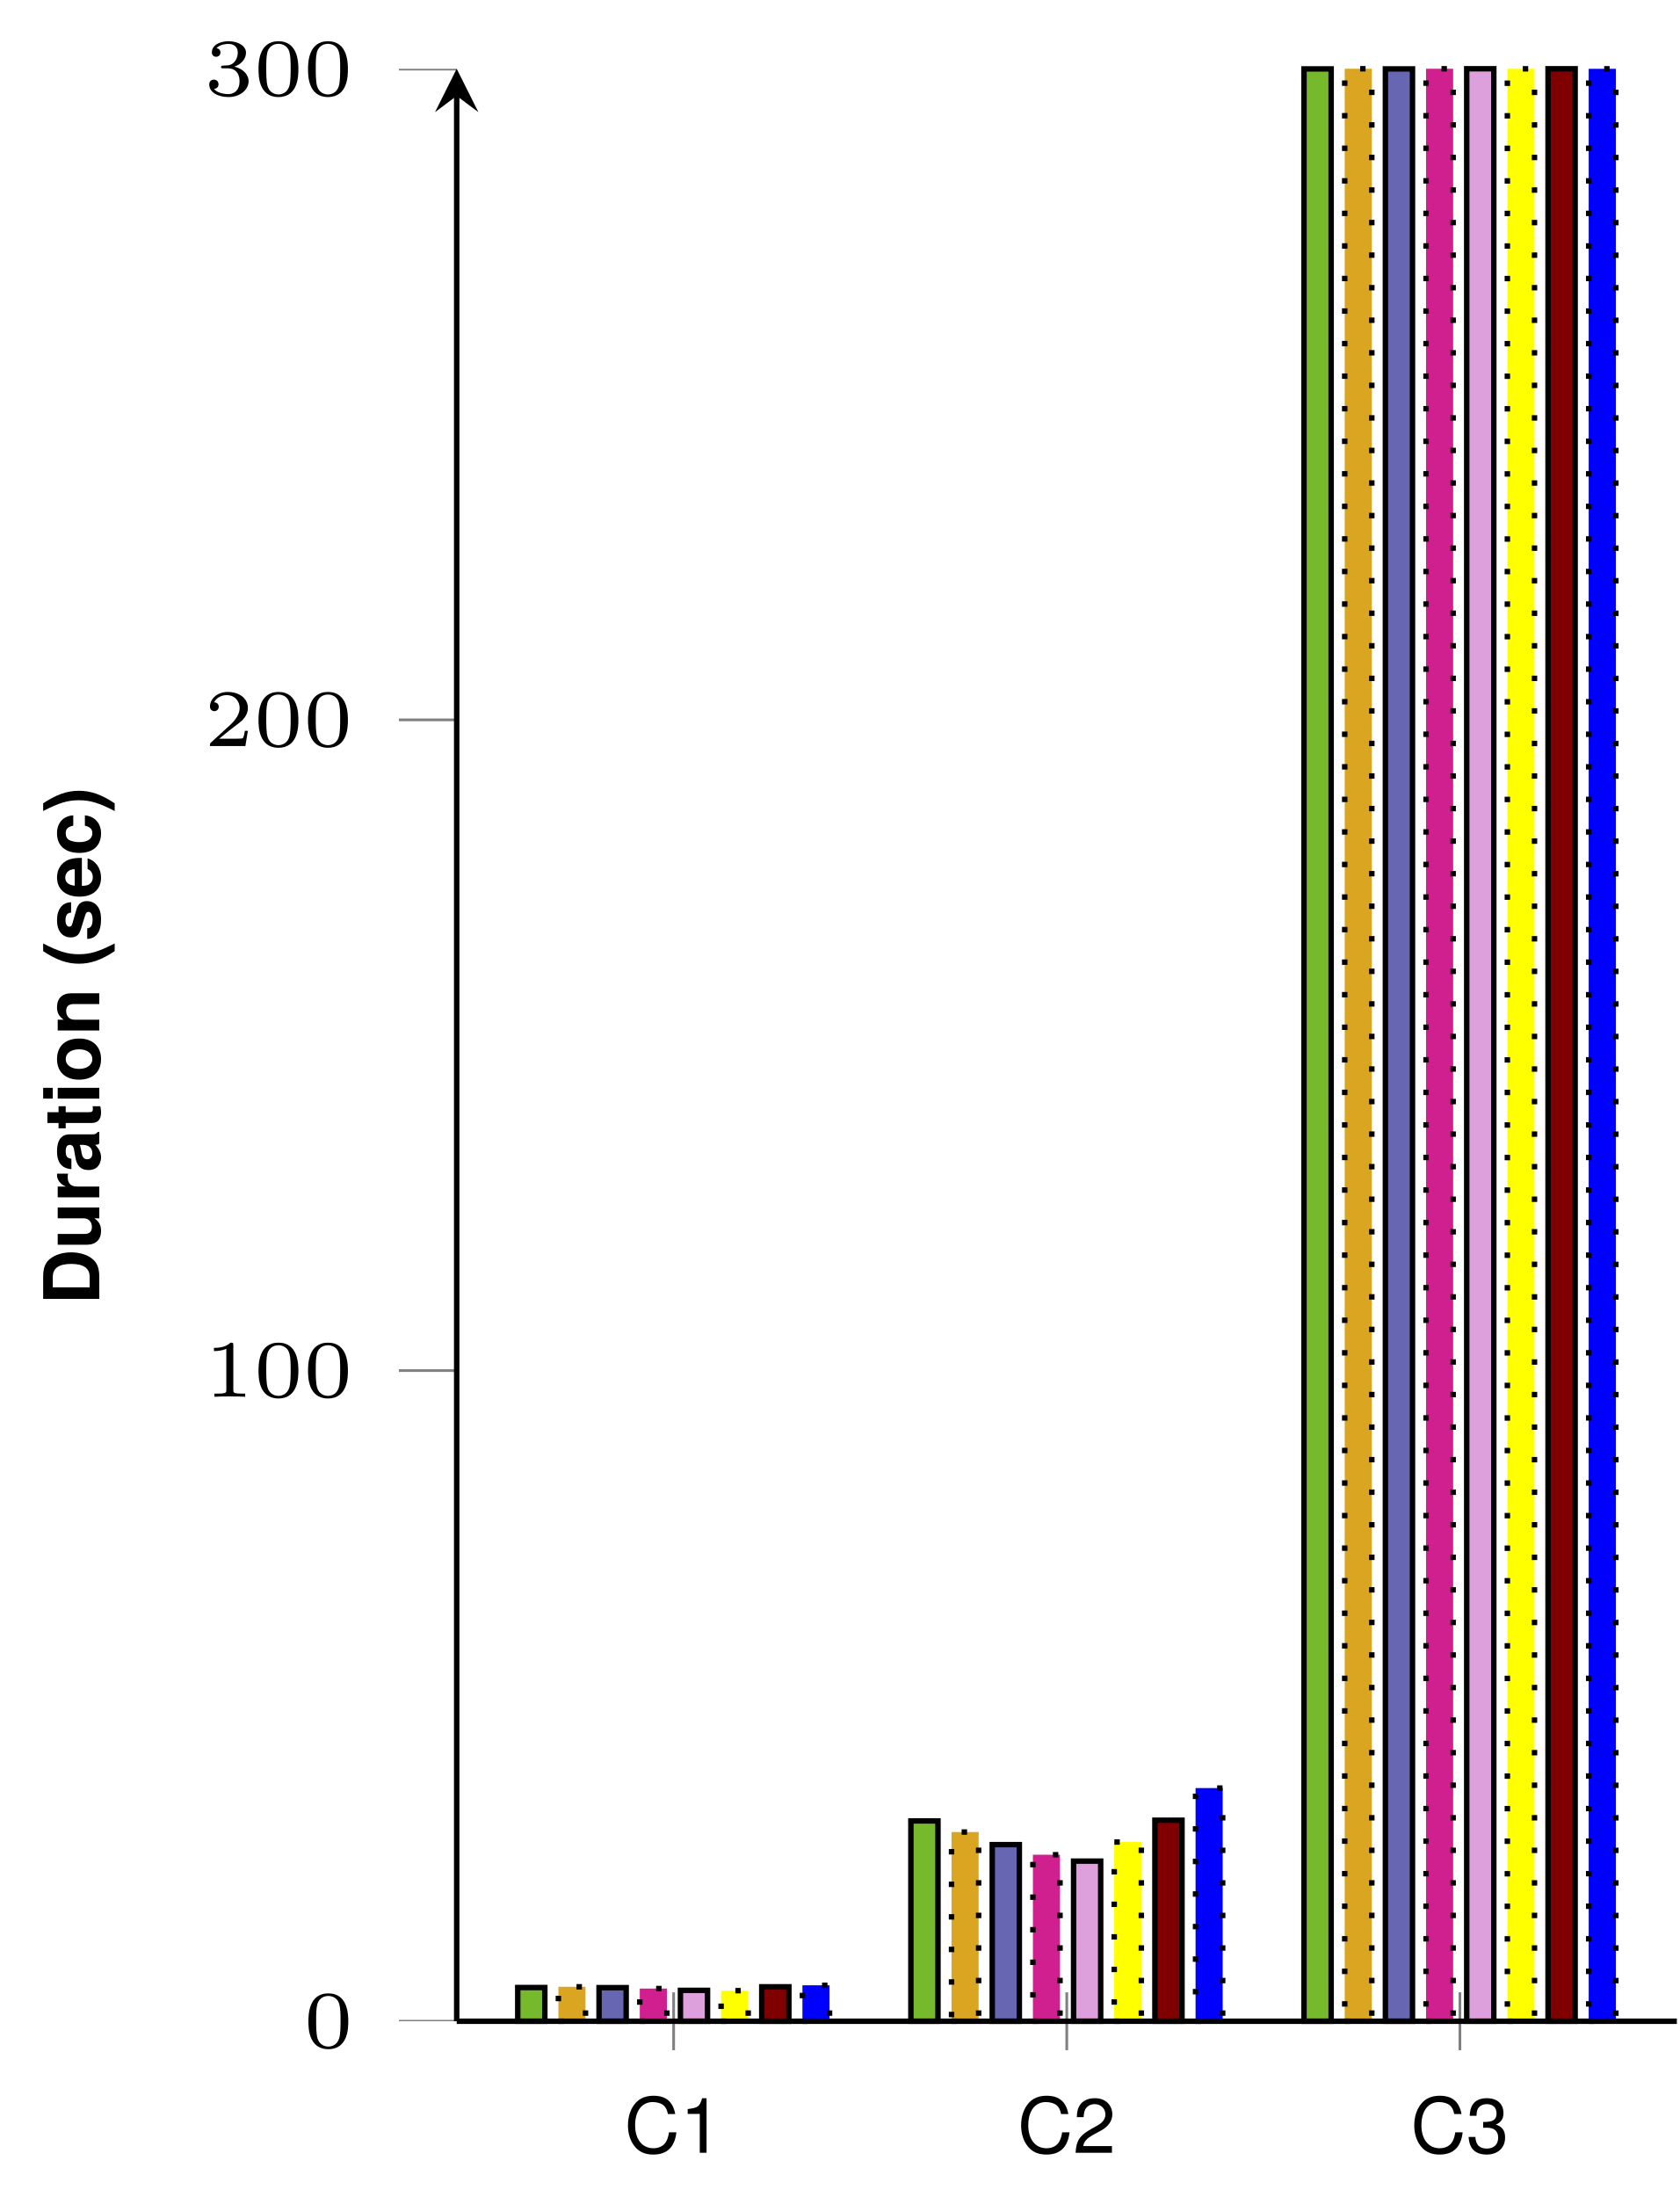
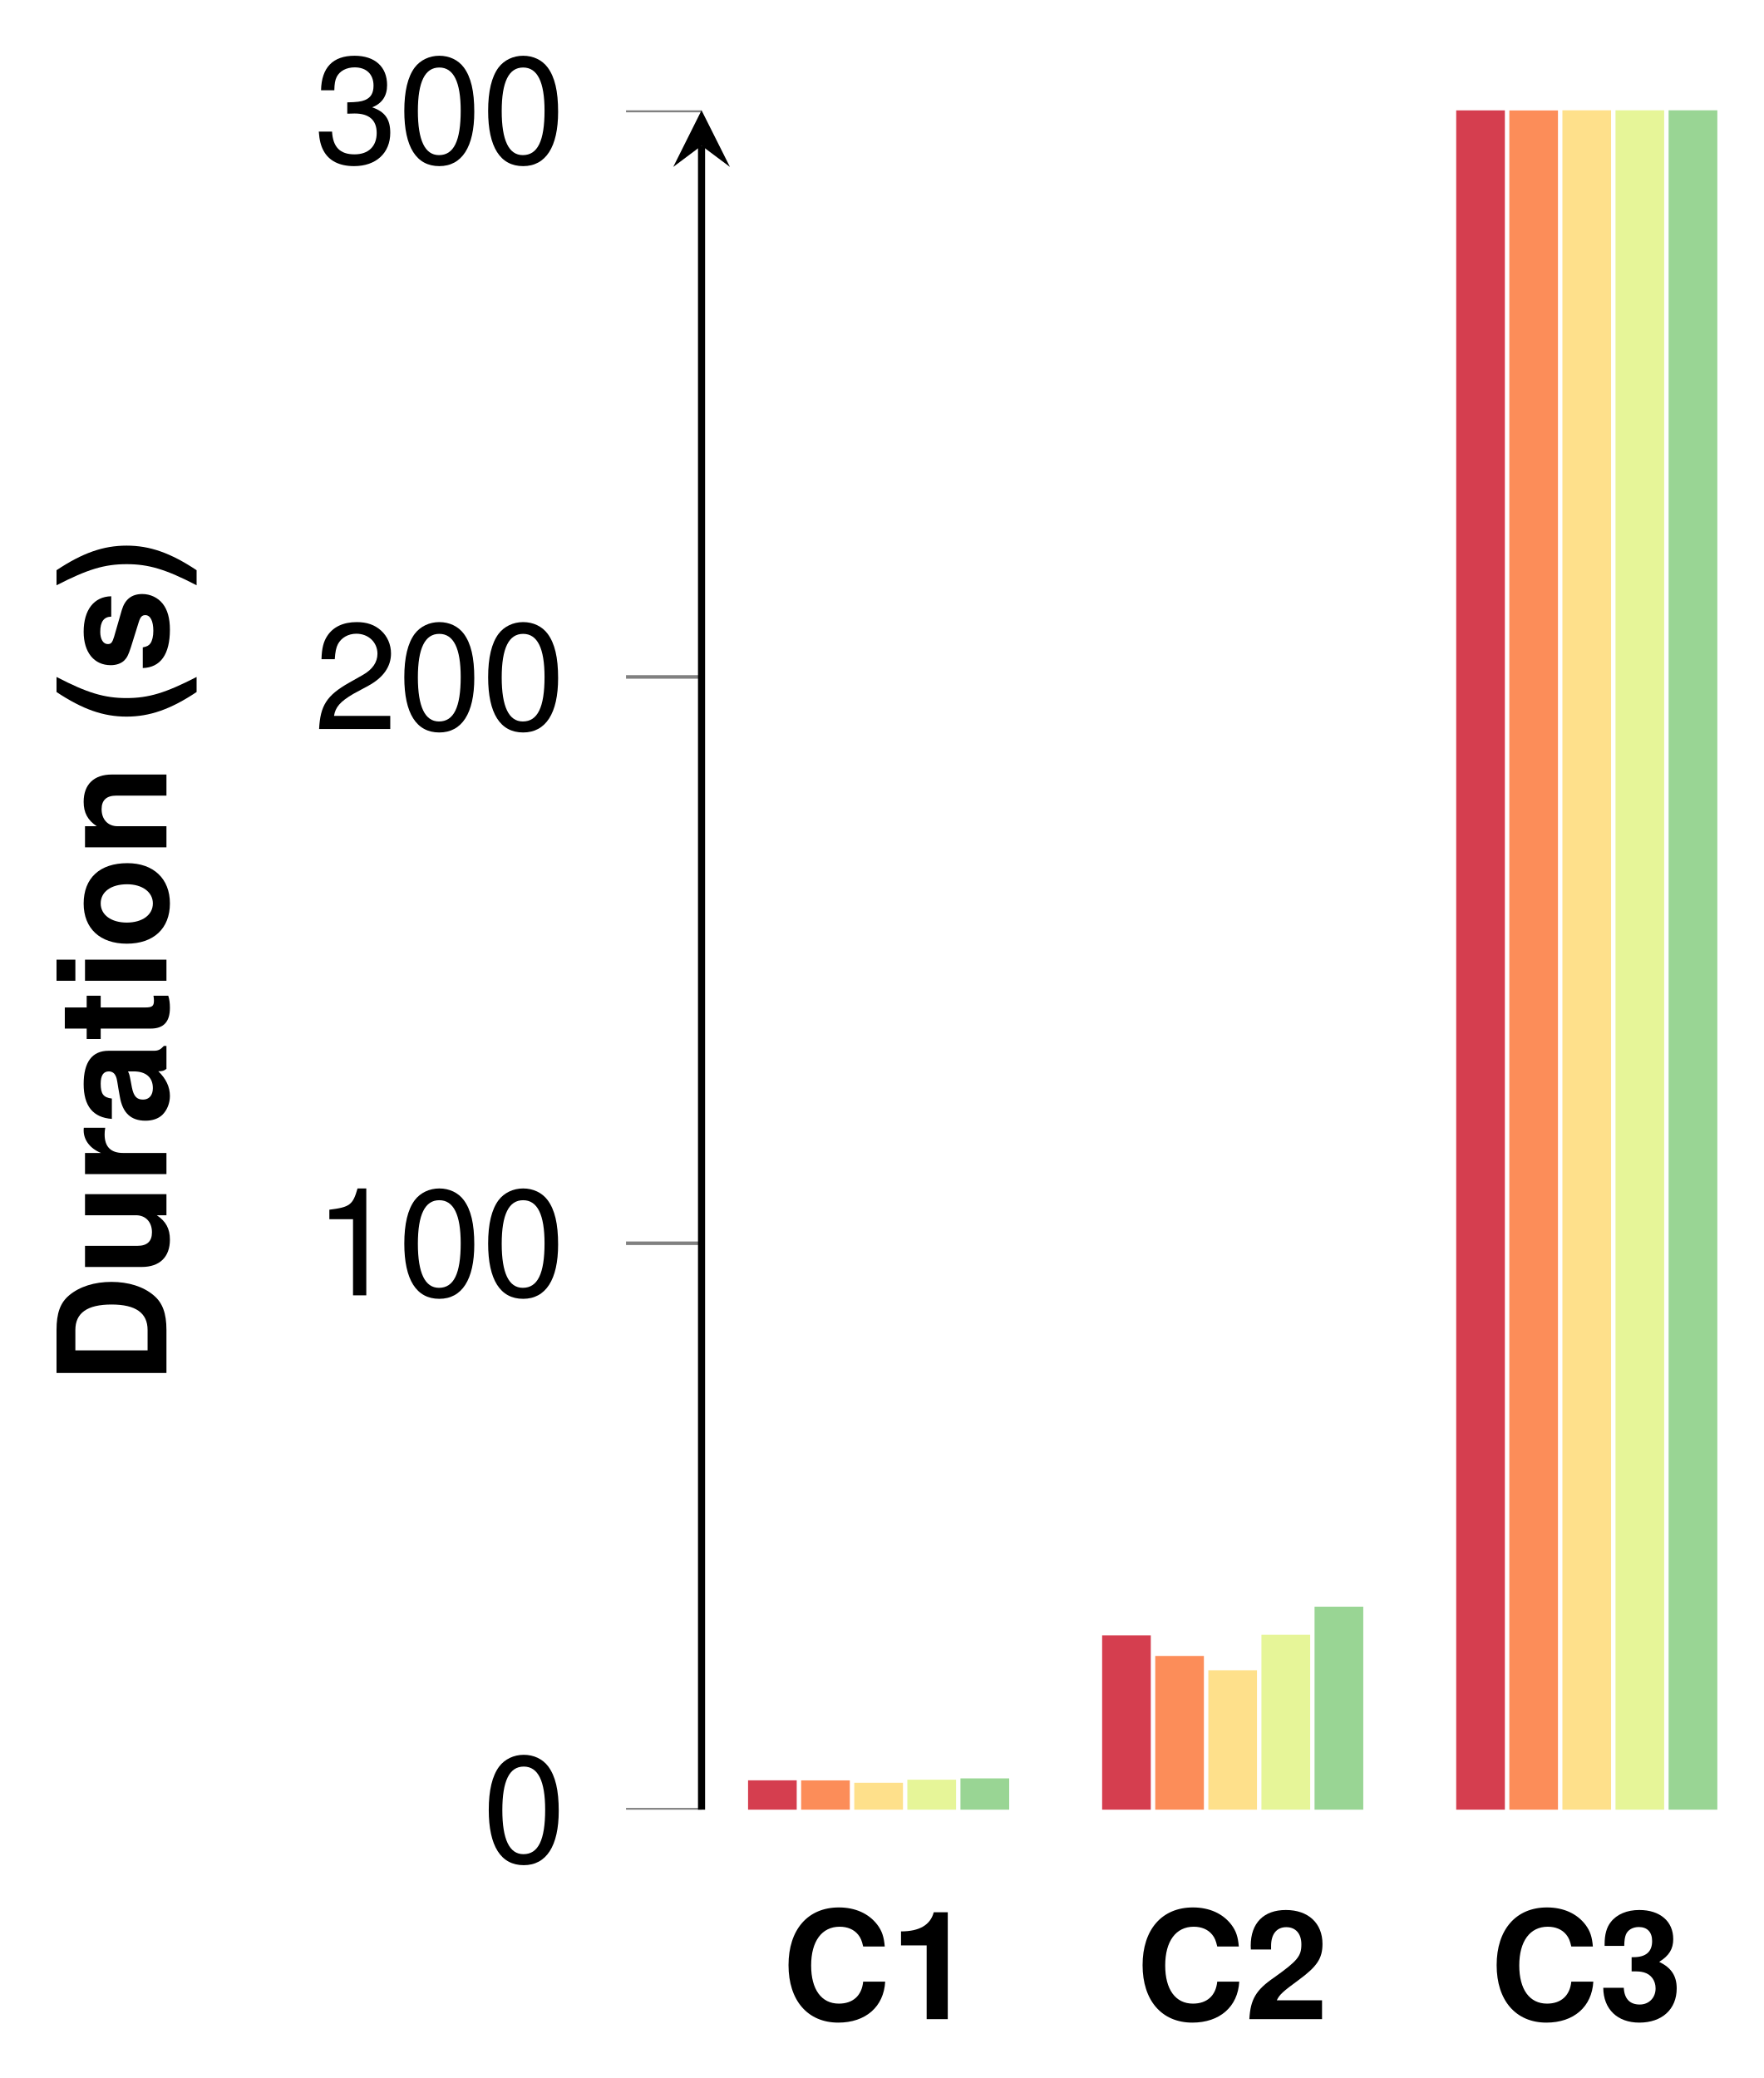
- <svg xmlns="http://www.w3.org/2000/svg" xmlns:xlink="http://www.w3.org/1999/xlink" height="161.427pt" version="1.1" viewBox="0 -161.427 123.426 161.427" width="123.426pt">
+ <svg xmlns="http://www.w3.org/2000/svg" xmlns:xlink="http://www.w3.org/1999/xlink" height="116.954pt" version="1.1" viewBox="0 -116.954 99.258 116.954" width="99.258pt">
  <defs>
-     <clipPath id="clip1">
-       <path d="M33.562 128.82H123.227V-298.106H33.562" />
+     <clipPath id="clip2">
+       <path d="M-102.25 -15.102V-110.746H240.988V-15.102" />
    </clipPath>
-     <clipPath id="clip2">
-       <path d="M-108.168 -12.914V-156.375H264.961V-12.914" />
-     </clipPath>
-     <path d="M1.148 -4.124C0.498 -3.146 0.226 -2.365 0.226 -1.499C0.226 -0.628 0.498 0.153 1.148 1.131H1.714C1.115 -0.034 0.922 -0.668 0.922 -1.499C0.922 -2.325 1.115 -2.97 1.714 -4.124H1.148Z" id="g1-40" />
-     <path d="M0.69 1.131C1.341 0.153 1.612 -0.628 1.612 -1.494C1.612 -2.365 1.341 -3.146 0.69 -4.124H0.124C0.724 -2.959 0.917 -2.325 0.917 -1.494C0.917 -0.668 0.724 -0.023 0.124 1.131H0.69Z" id="g1-41" />
-     <path d="M0.436 0H2.048C2.676 0 3.072 -0.147 3.349 -0.481C3.677 -0.866 3.853 -1.426 3.853 -2.065C3.853 -2.699 3.677 -3.259 3.349 -3.649C3.072 -3.983 2.682 -4.124 2.048 -4.124H0.436V0ZM1.284 -0.707V-3.417H2.048C2.687 -3.417 3.004 -2.97 3.004 -2.059C3.004 -1.154 2.687 -0.707 2.048 -0.707H1.284Z" id="g1-68" />
-     <path d="M2.965 -0.096C2.823 -0.226 2.783 -0.311 2.783 -0.47V-2.167C2.783 -2.789 2.359 -3.106 1.533 -3.106S0.277 -2.755 0.226 -2.048H0.99C1.03 -2.365 1.16 -2.467 1.55 -2.467C1.856 -2.467 2.008 -2.365 2.008 -2.161C2.008 -2.059 1.957 -1.969 1.873 -1.924C1.765 -1.867 1.765 -1.867 1.375 -1.805L1.058 -1.748C0.453 -1.646 0.158 -1.335 0.158 -0.786C0.158 -0.526 0.232 -0.311 0.373 -0.158C0.549 0.023 0.815 0.13 1.086 0.13C1.426 0.13 1.737 -0.017 2.014 -0.306C2.014 -0.147 2.031 -0.091 2.105 0H2.965V-0.096ZM2.008 -1.228C2.008 -0.769 1.782 -0.509 1.38 -0.509C1.115 -0.509 0.95 -0.651 0.95 -0.877C0.95 -1.115 1.075 -1.228 1.403 -1.296L1.675 -1.346C1.884 -1.386 1.918 -1.397 2.008 -1.443V-1.228Z" id="g1-97" />
-     <path d="M2.953 -1.912C2.897 -2.659 2.399 -3.106 1.635 -3.106C0.724 -3.106 0.192 -2.506 0.192 -1.465C0.192 -0.458 0.718 0.13 1.624 0.13C2.365 0.13 2.88 -0.328 2.953 -1.058H2.195C2.093 -0.662 1.935 -0.509 1.629 -0.509C1.228 -0.509 0.984 -0.871 0.984 -1.465C0.984 -1.754 1.041 -2.025 1.137 -2.206C1.228 -2.376 1.403 -2.467 1.629 -2.467C1.952 -2.467 2.105 -2.314 2.195 -1.912H2.953Z" id="g1-99" />
-     <path d="M2.965 -1.279C2.97 -1.346 2.97 -1.375 2.97 -1.414C2.97 -1.72 2.925 -2.003 2.851 -2.218C2.648 -2.772 2.155 -3.106 1.539 -3.106C0.662 -3.106 0.124 -2.472 0.124 -1.448C0.124 -0.47 0.656 0.13 1.522 0.13C2.206 0.13 2.761 -0.26 2.936 -0.86H2.155C2.059 -0.617 1.839 -0.475 1.55 -0.475C1.324 -0.475 1.143 -0.571 1.03 -0.741C0.956 -0.854 0.928 -0.99 0.917 -1.279H2.965ZM0.928 -1.805C0.979 -2.269 1.177 -2.501 1.528 -2.501C1.726 -2.501 1.907 -2.404 2.02 -2.246C2.093 -2.133 2.127 -2.014 2.144 -1.805H0.928Z" id="g1-101" />
-     <path d="M1.171 -3.055H0.379V0H1.171V-3.055ZM1.171 -4.124H0.379V-3.417H1.171V-4.124Z" id="g1-105" />
-     <path d="M0.356 -3.055V0H1.148V-1.833C1.148 -2.195 1.403 -2.433 1.788 -2.433C2.127 -2.433 2.297 -2.246 2.297 -1.884V0H3.089V-2.048C3.089 -2.721 2.716 -3.106 2.065 -3.106C1.652 -3.106 1.375 -2.953 1.148 -2.614V-3.055H0.356Z" id="g1-110" />
-     <path d="M1.703 -3.106C0.769 -3.106 0.198 -2.489 0.198 -1.488C0.198 -0.481 0.769 0.13 1.709 0.13C2.636 0.13 3.219 -0.487 3.219 -1.465C3.219 -2.501 2.659 -3.106 1.703 -3.106ZM1.709 -2.467C2.144 -2.467 2.427 -2.076 2.427 -1.477C2.427 -0.905 2.133 -0.509 1.709 -0.509C1.279 -0.509 0.99 -0.905 0.99 -1.488S1.279 -2.467 1.709 -2.467Z" id="g1-111" />
-     <path d="M0.356 -3.055V0H1.148V-1.624C1.148 -2.088 1.38 -2.32 1.844 -2.32C1.929 -2.32 1.986 -2.314 2.093 -2.297V-3.1C2.048 -3.106 2.02 -3.106 1.997 -3.106C1.635 -3.106 1.318 -2.868 1.148 -2.455V-3.055H0.356Z" id="g1-114" />
-     <path d="M2.857 -2.071C2.846 -2.716 2.348 -3.106 1.528 -3.106C0.752 -3.106 0.272 -2.716 0.272 -2.088C0.272 -1.884 0.334 -1.709 0.441 -1.59C0.549 -1.482 0.645 -1.431 0.939 -1.335L1.884 -1.041C2.082 -0.979 2.15 -0.917 2.15 -0.792C2.15 -0.605 1.929 -0.492 1.561 -0.492C1.358 -0.492 1.194 -0.532 1.092 -0.6C1.007 -0.662 0.973 -0.724 0.939 -0.888H0.164C0.187 -0.221 0.679 0.13 1.607 0.13C2.031 0.13 2.354 0.04 2.58 -0.141S2.942 -0.605 2.942 -0.905C2.942 -1.301 2.744 -1.556 2.342 -1.675L1.341 -1.963C1.12 -2.031 1.064 -2.076 1.064 -2.201C1.064 -2.37 1.245 -2.484 1.522 -2.484C1.901 -2.484 2.088 -2.348 2.093 -2.071H2.857Z" id="g1-115" />
-     <path d="M1.703 -2.993H1.262V-3.813H0.47V-2.993H0.079V-2.467H0.47V-0.588C0.47 -0.107 0.724 0.13 1.245 0.13C1.42 0.13 1.561 0.113 1.703 0.068V-0.487C1.624 -0.475 1.578 -0.47 1.522 -0.47C1.313 -0.47 1.262 -0.532 1.262 -0.803V-2.467H1.703V-2.993Z" id="g1-116" />
-     <path d="M3.061 0V-3.055H2.269V-1.143C2.269 -0.781 2.014 -0.543 1.629 -0.543C1.29 -0.543 1.12 -0.724 1.12 -1.092V-3.055H0.328V-0.928C0.328 -0.255 0.702 0.13 1.352 0.13C1.765 0.13 2.042 -0.023 2.269 -0.362V0H3.061Z" id="g1-117" />
-     <path d="M3.288 -1.907C3.288 -2.343 3.288 -3.975 1.823 -3.975S0.359 -2.343 0.359 -1.907C0.359 -1.476 0.359 0.126 1.823 0.126S3.288 -1.476 3.288 -1.907ZM1.823 -0.066C1.572 -0.066 1.166 -0.185 1.022 -0.681C0.927 -1.028 0.927 -1.614 0.927 -1.985C0.927 -2.385 0.927 -2.845 1.01 -3.168C1.16 -3.706 1.614 -3.784 1.823 -3.784C2.098 -3.784 2.493 -3.652 2.624 -3.198C2.714 -2.881 2.72 -2.445 2.72 -1.985C2.72 -1.602 2.72 -0.998 2.618 -0.664C2.451 -0.143 2.02 -0.066 1.823 -0.066Z" id="g2-48" />
-     <path d="M2.146 -3.796C2.146 -3.975 2.122 -3.975 1.943 -3.975C1.548 -3.593 0.938 -3.593 0.723 -3.593V-3.359C0.879 -3.359 1.273 -3.359 1.632 -3.527V-0.508C1.632 -0.311 1.632 -0.233 1.016 -0.233H0.759V0C1.088 -0.024 1.554 -0.024 1.889 -0.024S2.69 -0.024 3.019 0V-0.233H2.762C2.146 -0.233 2.146 -0.311 2.146 -0.508V-3.796Z" id="g2-49" />
-     <path d="M3.216 -1.118H2.995C2.983 -1.034 2.923 -0.64 2.833 -0.574C2.792 -0.538 2.307 -0.538 2.224 -0.538H1.106L1.871 -1.16C2.074 -1.321 2.606 -1.704 2.792 -1.883C2.971 -2.062 3.216 -2.367 3.216 -2.792C3.216 -3.539 2.54 -3.975 1.739 -3.975C0.968 -3.975 0.43 -3.467 0.43 -2.905C0.43 -2.6 0.687 -2.564 0.753 -2.564C0.903 -2.564 1.076 -2.672 1.076 -2.887C1.076 -3.019 0.998 -3.21 0.735 -3.21C0.873 -3.515 1.237 -3.742 1.65 -3.742C2.277 -3.742 2.612 -3.276 2.612 -2.792C2.612 -2.367 2.331 -1.931 1.913 -1.548L0.496 -0.251C0.436 -0.191 0.43 -0.185 0.43 0H3.031L3.216 -1.118Z" id="g2-50" />
-     <path d="M1.757 -1.985C2.265 -1.985 2.606 -1.644 2.606 -1.034C2.606 -0.377 2.212 -0.09 1.775 -0.09C1.614 -0.09 0.998 -0.126 0.729 -0.472C0.962 -0.496 1.058 -0.652 1.058 -0.813C1.058 -1.016 0.915 -1.154 0.717 -1.154C0.556 -1.154 0.377 -1.052 0.377 -0.801C0.377 -0.209 1.034 0.126 1.793 0.126C2.678 0.126 3.27 -0.442 3.27 -1.034C3.27 -1.47 2.935 -1.931 2.224 -2.11C2.696 -2.265 3.078 -2.648 3.078 -3.138C3.078 -3.616 2.517 -3.975 1.799 -3.975C1.1 -3.975 0.568 -3.652 0.568 -3.162C0.568 -2.905 0.765 -2.833 0.885 -2.833C1.04 -2.833 1.201 -2.941 1.201 -3.15C1.201 -3.335 1.07 -3.443 0.909 -3.467C1.19 -3.778 1.734 -3.778 1.787 -3.778C2.092 -3.778 2.475 -3.634 2.475 -3.138C2.475 -2.809 2.289 -2.236 1.692 -2.2C1.584 -2.194 1.423 -2.182 1.369 -2.182C1.309 -2.176 1.243 -2.17 1.243 -2.08C1.243 -1.985 1.309 -1.985 1.411 -1.985H1.757Z" id="g2-51" />
-     <path d="M1.465 -2.857V0H1.963V-4.011H1.635C1.46 -3.394 1.346 -3.31 0.577 -3.213V-2.857H1.465Z" id="g4-49" />
-     <path d="M2.863 -0.492H0.752C0.803 -0.82 0.984 -1.03 1.477 -1.318L2.042 -1.624C2.602 -1.929 2.891 -2.342 2.891 -2.834C2.891 -3.168 2.755 -3.479 2.518 -3.694S1.986 -4.011 1.607 -4.011C1.098 -4.011 0.718 -3.83 0.498 -3.491C0.356 -3.276 0.294 -3.027 0.283 -2.619H0.781C0.798 -2.891 0.832 -3.055 0.9 -3.185C1.03 -3.428 1.29 -3.576 1.59 -3.576C2.042 -3.576 2.382 -3.253 2.382 -2.823C2.382 -2.506 2.195 -2.235 1.839 -2.031L1.318 -1.737C0.481 -1.262 0.238 -0.883 0.192 0H2.863V-0.492Z" id="g4-50" />
-     <path d="M1.25 -1.839H1.313L1.522 -1.844C2.071 -1.844 2.354 -1.595 2.354 -1.115C2.354 -0.611 2.042 -0.311 1.522 -0.311C0.979 -0.311 0.713 -0.583 0.679 -1.165H0.181C0.204 -0.843 0.26 -0.634 0.356 -0.453C0.56 -0.068 0.956 0.13 1.505 0.13C2.331 0.13 2.863 -0.362 2.863 -1.12C2.863 -1.629 2.665 -1.912 2.184 -2.076C2.557 -2.223 2.744 -2.506 2.744 -2.908C2.744 -3.598 2.286 -4.011 1.522 -4.011C0.713 -4.011 0.283 -3.57 0.266 -2.716H0.764C0.769 -2.959 0.792 -3.095 0.854 -3.219C0.967 -3.44 1.216 -3.576 1.528 -3.576C1.969 -3.576 2.235 -3.315 2.235 -2.891C2.235 -2.608 2.133 -2.438 1.912 -2.348C1.776 -2.291 1.601 -2.269 1.25 -2.263V-1.839Z" id="g4-51" />
-     <path d="M3.745 -2.846C3.581 -3.751 3.061 -4.192 2.155 -4.192C1.601 -4.192 1.154 -4.017 0.849 -3.677C0.475 -3.27 0.272 -2.682 0.272 -2.014C0.272 -1.335 0.481 -0.752 0.871 -0.351C1.188 -0.023 1.595 0.13 2.133 0.13C3.14 0.13 3.706 -0.413 3.83 -1.505H3.287C3.242 -1.222 3.185 -1.03 3.1 -0.866C2.931 -0.526 2.58 -0.334 2.139 -0.334C1.318 -0.334 0.798 -0.99 0.798 -2.02C0.798 -3.078 1.296 -3.728 2.093 -3.728C2.427 -3.728 2.738 -3.626 2.908 -3.468C3.061 -3.327 3.146 -3.151 3.208 -2.846H3.745Z" id="g4-67" />
+     <path d="M1.723 -6.186C0.747 -4.718 0.339 -3.547 0.339 -2.249C0.339 -0.942 0.747 0.229 1.723 1.697H2.571C1.672 -0.051 1.383 -1.001 1.383 -2.249C1.383 -3.488 1.672 -4.455 2.571 -6.186H1.723Z" id="g1-40" />
+     <path d="M1.035 1.697C2.011 0.229 2.419 -0.942 2.419 -2.24C2.419 -3.547 2.011 -4.718 1.035 -6.186H0.187C1.086 -4.438 1.375 -3.488 1.375 -2.24C1.375 -1.001 1.086 -0.034 0.187 1.697H1.035Z" id="g1-41" />
+     <path d="M2.02 -4.15V0H3.208V-6.017H2.419C2.232 -5.304 1.612 -4.939 0.577 -4.939V-4.15H2.02Z" id="g1-49" />
+     <path d="M4.345 -1.061H1.799C1.952 -1.383 2.139 -1.553 3.021 -2.198C4.065 -2.962 4.37 -3.42 4.37 -4.235C4.37 -5.397 3.573 -6.144 2.308 -6.144C1.061 -6.144 0.331 -5.406 0.331 -4.133C0.331 -4.082 0.331 -4.014 0.339 -3.921H1.477V-4.116C1.477 -4.786 1.791 -5.177 2.334 -5.177C2.86 -5.177 3.182 -4.812 3.182 -4.209C3.182 -3.547 2.97 -3.284 1.646 -2.342C0.628 -1.646 0.314 -1.112 0.255 0H4.345V-1.061Z" id="g1-50" />
+     <path d="M1.842 -2.69C2.257 -2.69 2.334 -2.682 2.537 -2.631C2.936 -2.52 3.191 -2.172 3.191 -1.731C3.191 -1.205 2.817 -0.823 2.3 -0.823C1.74 -0.823 1.434 -1.146 1.4 -1.765H0.246C0.255 -0.56 1.044 0.195 2.274 0.195C3.556 0.195 4.379 -0.56 4.379 -1.731C4.379 -2.436 4.073 -2.894 3.394 -3.225C3.955 -3.573 4.184 -3.955 4.184 -4.506C4.184 -5.508 3.437 -6.144 2.274 -6.144C1.587 -6.144 1.01 -5.906 0.67 -5.465C0.433 -5.168 0.322 -4.761 0.322 -4.226V-4.124H1.426C1.434 -4.447 1.46 -4.608 1.519 -4.761C1.629 -5.024 1.901 -5.185 2.249 -5.185C2.724 -5.185 2.996 -4.897 2.996 -4.396C2.996 -3.793 2.648 -3.488 1.943 -3.488H1.842V-2.69Z" id="g1-51" />
+     <path d="M5.788 -4.09C5.745 -4.625 5.635 -4.964 5.372 -5.312C4.897 -5.94 4.133 -6.288 3.208 -6.288C1.46 -6.288 0.373 -5.041 0.373 -3.038C0.373 -1.052 1.451 0.195 3.174 0.195C4.71 0.195 5.737 -0.696 5.813 -2.113H4.574C4.498 -1.324 3.997 -0.874 3.208 -0.874C2.223 -0.874 1.646 -1.672 1.646 -3.021C1.646 -4.387 2.249 -5.202 3.25 -5.202C3.692 -5.202 4.056 -5.049 4.294 -4.752C4.43 -4.583 4.498 -4.421 4.574 -4.09H5.788Z" id="g1-67" />
+     <path d="M0.653 0H3.072C4.014 0 4.608 -0.221 5.024 -0.721C5.516 -1.298 5.779 -2.139 5.779 -3.097C5.779 -4.048 5.516 -4.888 5.024 -5.474C4.608 -5.974 4.022 -6.186 3.072 -6.186H0.653V0ZM1.926 -1.061V-5.126H3.072C4.031 -5.126 4.506 -4.455 4.506 -3.089C4.506 -1.731 4.031 -1.061 3.072 -1.061H1.926Z" id="g1-68" />
+     <path d="M4.447 -0.144C4.235 -0.339 4.175 -0.467 4.175 -0.704V-3.25C4.175 -4.184 3.539 -4.659 2.3 -4.659S0.416 -4.133 0.339 -3.072H1.485C1.544 -3.547 1.74 -3.7 2.325 -3.7C2.783 -3.7 3.013 -3.547 3.013 -3.242C3.013 -3.089 2.936 -2.953 2.809 -2.885C2.648 -2.8 2.648 -2.8 2.062 -2.707L1.587 -2.622C0.679 -2.469 0.238 -2.003 0.238 -1.18C0.238 -0.789 0.348 -0.467 0.56 -0.238C0.823 0.034 1.222 0.195 1.629 0.195C2.139 0.195 2.605 -0.025 3.021 -0.458C3.021 -0.221 3.047 -0.136 3.157 0H4.447V-0.144ZM3.013 -1.842C3.013 -1.154 2.673 -0.764 2.071 -0.764C1.672 -0.764 1.426 -0.976 1.426 -1.315C1.426 -1.672 1.612 -1.842 2.105 -1.943L2.512 -2.02C2.826 -2.079 2.877 -2.096 3.013 -2.164V-1.842Z" id="g1-97" />
+     <path d="M1.757 -4.583H0.569V0H1.757V-4.583ZM1.757 -6.186H0.569V-5.126H1.757V-6.186Z" id="g1-105" />
+     <path d="M0.535 -4.583V0H1.723V-2.75C1.723 -3.293 2.105 -3.649 2.682 -3.649C3.191 -3.649 3.445 -3.369 3.445 -2.826V0H4.633V-3.072C4.633 -4.082 4.073 -4.659 3.097 -4.659C2.478 -4.659 2.062 -4.43 1.723 -3.921V-4.583H0.535Z" id="g1-110" />
+     <path d="M2.554 -4.659C1.154 -4.659 0.297 -3.734 0.297 -2.232C0.297 -0.721 1.154 0.195 2.563 0.195C3.955 0.195 4.829 -0.73 4.829 -2.198C4.829 -3.751 3.989 -4.659 2.554 -4.659ZM2.563 -3.7C3.216 -3.7 3.641 -3.114 3.641 -2.215C3.641 -1.358 3.199 -0.764 2.563 -0.764C1.918 -0.764 1.485 -1.358 1.485 -2.232S1.918 -3.7 2.563 -3.7Z" id="g1-111" />
+     <path d="M0.535 -4.583V0H1.723V-2.436C1.723 -3.131 2.071 -3.479 2.767 -3.479C2.894 -3.479 2.979 -3.471 3.14 -3.445V-4.65C3.072 -4.659 3.03 -4.659 2.996 -4.659C2.453 -4.659 1.977 -4.303 1.723 -3.683V-4.583H0.535Z" id="g1-114" />
+     <path d="M4.286 -3.106C4.269 -4.073 3.522 -4.659 2.291 -4.659C1.129 -4.659 0.407 -4.073 0.407 -3.131C0.407 -2.826 0.501 -2.563 0.662 -2.385C0.823 -2.223 0.967 -2.147 1.409 -2.003L2.826 -1.561C3.123 -1.468 3.225 -1.375 3.225 -1.188C3.225 -0.908 2.894 -0.738 2.342 -0.738C2.037 -0.738 1.791 -0.798 1.638 -0.9C1.511 -0.993 1.46 -1.086 1.409 -1.332H0.246C0.28 -0.331 1.018 0.195 2.41 0.195C3.047 0.195 3.53 0.059 3.87 -0.212S4.413 -0.908 4.413 -1.358C4.413 -1.952 4.116 -2.334 3.513 -2.512L2.011 -2.945C1.68 -3.047 1.595 -3.114 1.595 -3.301C1.595 -3.556 1.867 -3.725 2.283 -3.725C2.851 -3.725 3.131 -3.522 3.14 -3.106H4.286Z" id="g1-115" />
+     <path d="M2.554 -4.489H1.892V-5.72H0.704V-4.489H0.119V-3.7H0.704V-0.883C0.704 -0.161 1.086 0.195 1.867 0.195C2.13 0.195 2.342 0.17 2.554 0.102V-0.73C2.436 -0.713 2.368 -0.704 2.283 -0.704C1.969 -0.704 1.892 -0.798 1.892 -1.205V-3.7H2.554V-4.489Z" id="g1-116" />
+     <path d="M4.591 0V-4.583H3.403V-1.714C3.403 -1.171 3.021 -0.815 2.444 -0.815C1.935 -0.815 1.68 -1.086 1.68 -1.638V-4.583H0.492V-1.392C0.492 -0.382 1.052 0.195 2.028 0.195C2.648 0.195 3.064 -0.034 3.403 -0.543V0H4.591Z" id="g1-117" />
+     <path d="M2.334 -6.017C1.774 -6.017 1.264 -5.771 0.95 -5.355C0.56 -4.829 0.365 -4.022 0.365 -2.911C0.365 -0.883 1.044 0.195 2.334 0.195C3.607 0.195 4.303 -0.883 4.303 -2.86C4.303 -4.031 4.116 -4.812 3.717 -5.355C3.403 -5.779 2.902 -6.017 2.334 -6.017ZM2.334 -5.355C3.14 -5.355 3.539 -4.54 3.539 -2.928C3.539 -1.222 3.148 -0.424 2.317 -0.424C1.528 -0.424 1.129 -1.256 1.129 -2.902S1.528 -5.355 2.334 -5.355Z" id="g3-48" />
+     <path d="M2.198 -4.286V0H2.945V-6.017H2.453C2.189 -5.092 2.02 -4.964 0.866 -4.82V-4.286H2.198Z" id="g3-49" />
+     <path d="M4.294 -0.738H1.129C1.205 -1.23 1.477 -1.544 2.215 -1.977L3.064 -2.436C3.904 -2.894 4.336 -3.513 4.336 -4.252C4.336 -4.752 4.133 -5.219 3.776 -5.541S2.979 -6.017 2.41 -6.017C1.646 -6.017 1.078 -5.745 0.747 -5.236C0.535 -4.914 0.441 -4.54 0.424 -3.929H1.171C1.197 -4.336 1.247 -4.583 1.349 -4.778C1.544 -5.143 1.935 -5.363 2.385 -5.363C3.064 -5.363 3.573 -4.88 3.573 -4.235C3.573 -3.759 3.293 -3.352 2.758 -3.047L1.977 -2.605C0.721 -1.892 0.356 -1.324 0.289 0H4.294V-0.738Z" id="g3-50" />
+     <path d="M1.875 -2.758H1.969L2.283 -2.767C3.106 -2.767 3.53 -2.393 3.53 -1.672C3.53 -0.917 3.064 -0.467 2.283 -0.467C1.468 -0.467 1.069 -0.874 1.018 -1.748H0.272C0.306 -1.264 0.39 -0.95 0.535 -0.679C0.84 -0.102 1.434 0.195 2.257 0.195C3.496 0.195 4.294 -0.543 4.294 -1.68C4.294 -2.444 3.997 -2.868 3.276 -3.114C3.836 -3.335 4.116 -3.759 4.116 -4.362C4.116 -5.397 3.428 -6.017 2.283 -6.017C1.069 -6.017 0.424 -5.355 0.399 -4.073H1.146C1.154 -4.438 1.188 -4.642 1.281 -4.829C1.451 -5.16 1.825 -5.363 2.291 -5.363C2.953 -5.363 3.352 -4.973 3.352 -4.336C3.352 -3.912 3.199 -3.658 2.868 -3.522C2.665 -3.437 2.402 -3.403 1.875 -3.394V-2.758Z" id="g3-51" />
  </defs>
  <g id="page1">
-     <path d="M38.047 -12.914H40.039V-15.391H38.047ZM66.938 -12.914H68.93V-27.633H66.938ZM95.828 -12.914H97.824V-156.364H95.828Z" fill="#76b92d" />
-     <path d="M38.047 -12.914H40.039V-15.391H38.047ZM66.938 -12.914H68.93V-27.633H66.938ZM95.828 -12.914H97.824V-156.364H95.828Z" fill="none" stroke="#000000" stroke-miterlimit="10.037" stroke-width="0.4" />
-     <path d="M41.035 -12.914H43.027V-15.445H41.035ZM69.926 -12.914H71.918V-26.816H69.926ZM98.82 -12.914H100.812V-156.375H98.82Z" fill="#daa520" />
-     <path d="M41.035 -12.914H43.027V-15.445H41.035ZM69.926 -12.914H71.918V-26.816H69.926ZM98.82 -12.914H100.812V-156.375H98.82Z" fill="none" stroke="#000000" stroke-dasharray="0.399,1.993" stroke-miterlimit="10.037" stroke-width="0.4" />
-     <path d="M44.023 -12.914H46.016V-15.383H44.023ZM72.918 -12.914H74.91V-25.891H72.918ZM101.809 -12.914H103.801V-156.364H101.809Z" fill="#6666b3" />
-     <path d="M44.023 -12.914H46.016V-15.383H44.023ZM72.918 -12.914H74.91V-25.891H72.918ZM101.809 -12.914H103.801V-156.364H101.809Z" fill="none" stroke="#000000" stroke-miterlimit="10.037" stroke-width="0.4" />
-     <path d="M47.016 -12.914H49.008V-15.316H47.016ZM75.906 -12.914H77.898V-25.148H75.906ZM104.797 -12.914H106.789V-156.375H104.797Z" fill="#d02090" />
-     <path d="M47.016 -12.914H49.008V-15.316H47.016ZM75.906 -12.914H77.898V-25.148H75.906ZM104.797 -12.914H106.789V-156.375H104.797Z" fill="none" stroke="#000000" stroke-dasharray="0.399,1.993" stroke-miterlimit="10.037" stroke-width="0.4" />
-     <path d="M50.004 -12.914H51.996V-15.184H50.004ZM78.895 -12.914H80.887V-24.68H78.895ZM107.785 -12.914H109.777V-156.375H107.785Z" fill="#dda0dd" />
-     <path d="M50.004 -12.914H51.996V-15.184H50.004ZM78.895 -12.914H80.887V-24.68H78.895ZM107.785 -12.914H109.777V-156.375H107.785Z" fill="none" stroke="#000000" stroke-miterlimit="10.037" stroke-width="0.4" />
-     <path d="M52.992 -12.914H54.984V-15.16H52.992ZM81.883 -12.914H83.875V-26.082H81.883ZM110.773 -12.914H112.766V-156.371H110.773Z" fill="#ffff00" />
-     <path d="M52.992 -12.914H54.984V-15.16H52.992ZM81.883 -12.914H83.875V-26.082H81.883ZM110.773 -12.914H112.766V-156.371H110.773Z" fill="none" stroke="#000000" stroke-dasharray="0.399,1.993" stroke-miterlimit="10.037" stroke-width="0.4" />
-     <path d="M55.98 -12.914H57.973V-15.445H55.98ZM84.871 -12.914H86.863V-27.684H84.871ZM113.762 -12.914H115.754V-156.375H113.762Z" fill="#800000" />
-     <path d="M55.98 -12.914H57.973V-15.445H55.98ZM84.871 -12.914H86.863V-27.684H84.871ZM113.762 -12.914H115.754V-156.375H113.762Z" fill="none" stroke="#000000" stroke-miterlimit="10.037" stroke-width="0.4" />
-     <path d="M58.969 -12.914H60.961V-15.555H58.969ZM87.859 -12.914H89.852V-30.047H87.859ZM116.75 -12.914H118.746V-156.371H116.75Z" fill="#0000ff" />
-     <path d="M58.969 -12.914H60.961V-15.555H58.969ZM87.859 -12.914H89.852V-30.047H87.859ZM116.75 -12.914H118.746V-156.371H116.75Z" fill="none" stroke="#000000" stroke-dasharray="0.399,1.993" stroke-miterlimit="10.037" stroke-width="0.4" />
-     <path clip-path="url(#clip1)" d="M49.504 -10.785V-15.039M78.395 -10.785V-15.039M107.285 -10.785V-15.039" fill="none" stroke="#808080" stroke-miterlimit="10.037" stroke-width="0.2" />
-     <path clip-path="url(#clip2)" d="M29.312 -12.914H33.562M29.312 -60.723H33.562M29.312 -108.535H33.562M29.312 -156.348H33.562" fill="none" stroke="#808080" stroke-miterlimit="10.037" stroke-width="0.2" />
-     <path d="M33.562 -12.914H123.227" fill="none" stroke="#000000" stroke-miterlimit="10.037" stroke-width="0.4" />
-     <path d="M33.562 -12.914V-154.383" fill="none" stroke="#000000" stroke-miterlimit="10.037" stroke-width="0.4" />
-     <path d="M33.562 -156.375L31.969 -153.187L33.562 -154.383L35.156 -153.187" />
-     <g transform="matrix(1 0 0 1 -37.1939 22.5779)">
-       <use x="83.07" xlink:href="#g4-67" y="-25.826" />
-       <use x="87.154" xlink:href="#g4-49" y="-25.826" />
+     <path d="M42.098 -15.102H44.836V-16.754H42.098ZM62.023 -15.102H64.762V-24.914H62.023ZM81.949 -15.102H84.688V-110.742H81.949Z" fill="#d53e4f" />
+     <path d="M45.086 -15.102H47.824V-16.75H45.086ZM65.012 -15.102H67.75V-23.754H65.012ZM84.938 -15.102H87.676V-110.738H84.938Z" fill="#fc8d59" />
+     <path d="M48.074 -15.102H50.816V-16.617H48.074ZM68 -15.102H70.738V-22.949H68ZM87.926 -15.102H90.664V-110.746H87.926Z" fill="#fee08b" />
+     <path d="M51.062 -15.102H53.805V-16.789H51.062ZM70.988 -15.102H73.731V-24.949H70.988ZM90.914 -15.102H93.652V-110.746H90.914Z" fill="#e6f598" />
+     <path d="M54.051 -15.102H56.793V-16.863H54.051ZM73.977 -15.102H76.719V-26.527H73.977ZM93.902 -15.102H96.645V-110.746H93.902Z" fill="#99d594" />
+     <path clip-path="url(#clip2)" d="M35.23 -15.102H39.48M35.23 -46.98H39.48M35.23 -78.856H39.48M35.23 -110.731H39.48" fill="none" stroke="#808080" stroke-miterlimit="10.037" stroke-width="0.2" />
+     <path d="M39.48 -15.102V-108.754" fill="none" stroke="#000000" stroke-miterlimit="10.037" stroke-width="0.4" />
+     <path d="M39.48 -110.746L37.887 -107.559L39.48 -108.754L41.078 -107.559" />
+     <g transform="matrix(1 0 0 1 -44.9264 26.895)">
+       <use x="88.928" xlink:href="#g1-67" y="-30.207" />
+       <use x="95.055" xlink:href="#g1-49" y="-30.207" />
    </g>
-     <g transform="matrix(1 0 0 1 -8.3026 22.5779)">
-       <use x="83.07" xlink:href="#g4-67" y="-25.826" />
-       <use x="87.154" xlink:href="#g4-50" y="-25.826" />
+     <g transform="matrix(1 0 0 1 -25.0012 26.895)">
+       <use x="88.928" xlink:href="#g1-67" y="-30.207" />
+       <use x="95.055" xlink:href="#g1-50" y="-30.207" />
    </g>
-     <g transform="matrix(1 0 0 1 20.5884 22.5779)">
-       <use x="83.07" xlink:href="#g4-67" y="-25.826" />
-       <use x="87.154" xlink:href="#g4-51" y="-25.826" />
+     <g transform="matrix(1 0 0 1 -5.076 26.895)">
+       <use x="88.928" xlink:href="#g1-67" y="-30.207" />
+       <use x="95.055" xlink:href="#g1-51" y="-30.207" />
    </g>
-     <g transform="matrix(1 0 0 1 -60.7639 14.8391)">
-       <use x="83.07" xlink:href="#g2-48" y="-25.826" />
+     <g transform="matrix(1 0 0 1 -61.7876 18.0338)">
+       <use x="88.928" xlink:href="#g3-48" y="-30.207" />
    </g>
-     <g transform="matrix(1 0 0 1 -68.0698 -32.9726)">
-       <use x="83.07" xlink:href="#g2-49" y="-25.826" />
-       <use x="86.709" xlink:href="#g2-48" y="-25.826" />
-       <use x="90.348" xlink:href="#g2-48" y="-25.826" />
+     <g transform="matrix(1 0 0 1 -71.2596 -13.8417)">
+       <use x="88.928" xlink:href="#g3-49" y="-30.207" />
+       <use x="93.647" xlink:href="#g3-48" y="-30.207" />
+       <use x="98.365" xlink:href="#g3-48" y="-30.207" />
    </g>
-     <g transform="matrix(1 0 0 1 -68.0698 -80.7843)">
-       <use x="83.07" xlink:href="#g2-50" y="-25.826" />
-       <use x="86.709" xlink:href="#g2-48" y="-25.826" />
-       <use x="90.348" xlink:href="#g2-48" y="-25.826" />
+     <g transform="matrix(1 0 0 1 -71.2596 -45.7172)">
+       <use x="88.928" xlink:href="#g3-50" y="-30.207" />
+       <use x="93.647" xlink:href="#g3-48" y="-30.207" />
+       <use x="98.365" xlink:href="#g3-48" y="-30.207" />
    </g>
-     <g transform="matrix(1 0 0 1 -68.0698 -128.596)">
-       <use x="83.07" xlink:href="#g2-51" y="-25.826" />
-       <use x="86.709" xlink:href="#g2-48" y="-25.826" />
-       <use x="90.348" xlink:href="#g2-48" y="-25.826" />
+     <g transform="matrix(1 0 0 1 -71.2596 -77.5923)">
+       <use x="88.928" xlink:href="#g3-51" y="-30.207" />
+       <use x="93.647" xlink:href="#g3-48" y="-30.207" />
+       <use x="98.365" xlink:href="#g3-48" y="-30.207" />
    </g>
-     <g transform="matrix(0 -1 1 0 33.1218 17.5144)">
-       <use x="83.07" xlink:href="#g1-68" y="-25.826" />
-       <use x="87.154" xlink:href="#g1-117" y="-25.826" />
-       <use x="90.611" xlink:href="#g1-114" y="-25.826" />
-       <use x="92.812" xlink:href="#g1-97" y="-25.826" />
-       <use x="95.957" xlink:href="#g1-116" y="-25.826" />
-       <use x="97.841" xlink:href="#g1-105" y="-25.826" />
-       <use x="99.414" xlink:href="#g1-111" y="-25.826" />
-       <use x="102.871" xlink:href="#g1-110" y="-25.826" />
-       <use x="107.906" xlink:href="#g1-40" y="-25.826" />
-       <use x="109.79" xlink:href="#g1-115" y="-25.826" />
-       <use x="112.935" xlink:href="#g1-101" y="-25.826" />
-       <use x="116.081" xlink:href="#g1-99" y="-25.826" />
-       <use x="119.226" xlink:href="#g1-41" y="-25.826" />
+     <g transform="matrix(0 -1 1 0 39.574 49.9005)">
+       <use x="88.928" xlink:href="#g1-68" y="-30.207" />
+       <use x="95.055" xlink:href="#g1-117" y="-30.207" />
+       <use x="100.24" xlink:href="#g1-114" y="-30.207" />
+       <use x="103.541" xlink:href="#g1-97" y="-30.207" />
+       <use x="108.26" xlink:href="#g1-116" y="-30.207" />
+       <use x="111.086" xlink:href="#g1-105" y="-30.207" />
+       <use x="113.445" xlink:href="#g1-111" y="-30.207" />
+       <use x="118.63" xlink:href="#g1-110" y="-30.207" />
+       <use x="126.183" xlink:href="#g1-40" y="-30.207" />
+       <use x="129.009" xlink:href="#g1-115" y="-30.207" />
+       <use x="133.727" xlink:href="#g1-41" y="-30.207" />
    </g>
  </g>
</svg>
